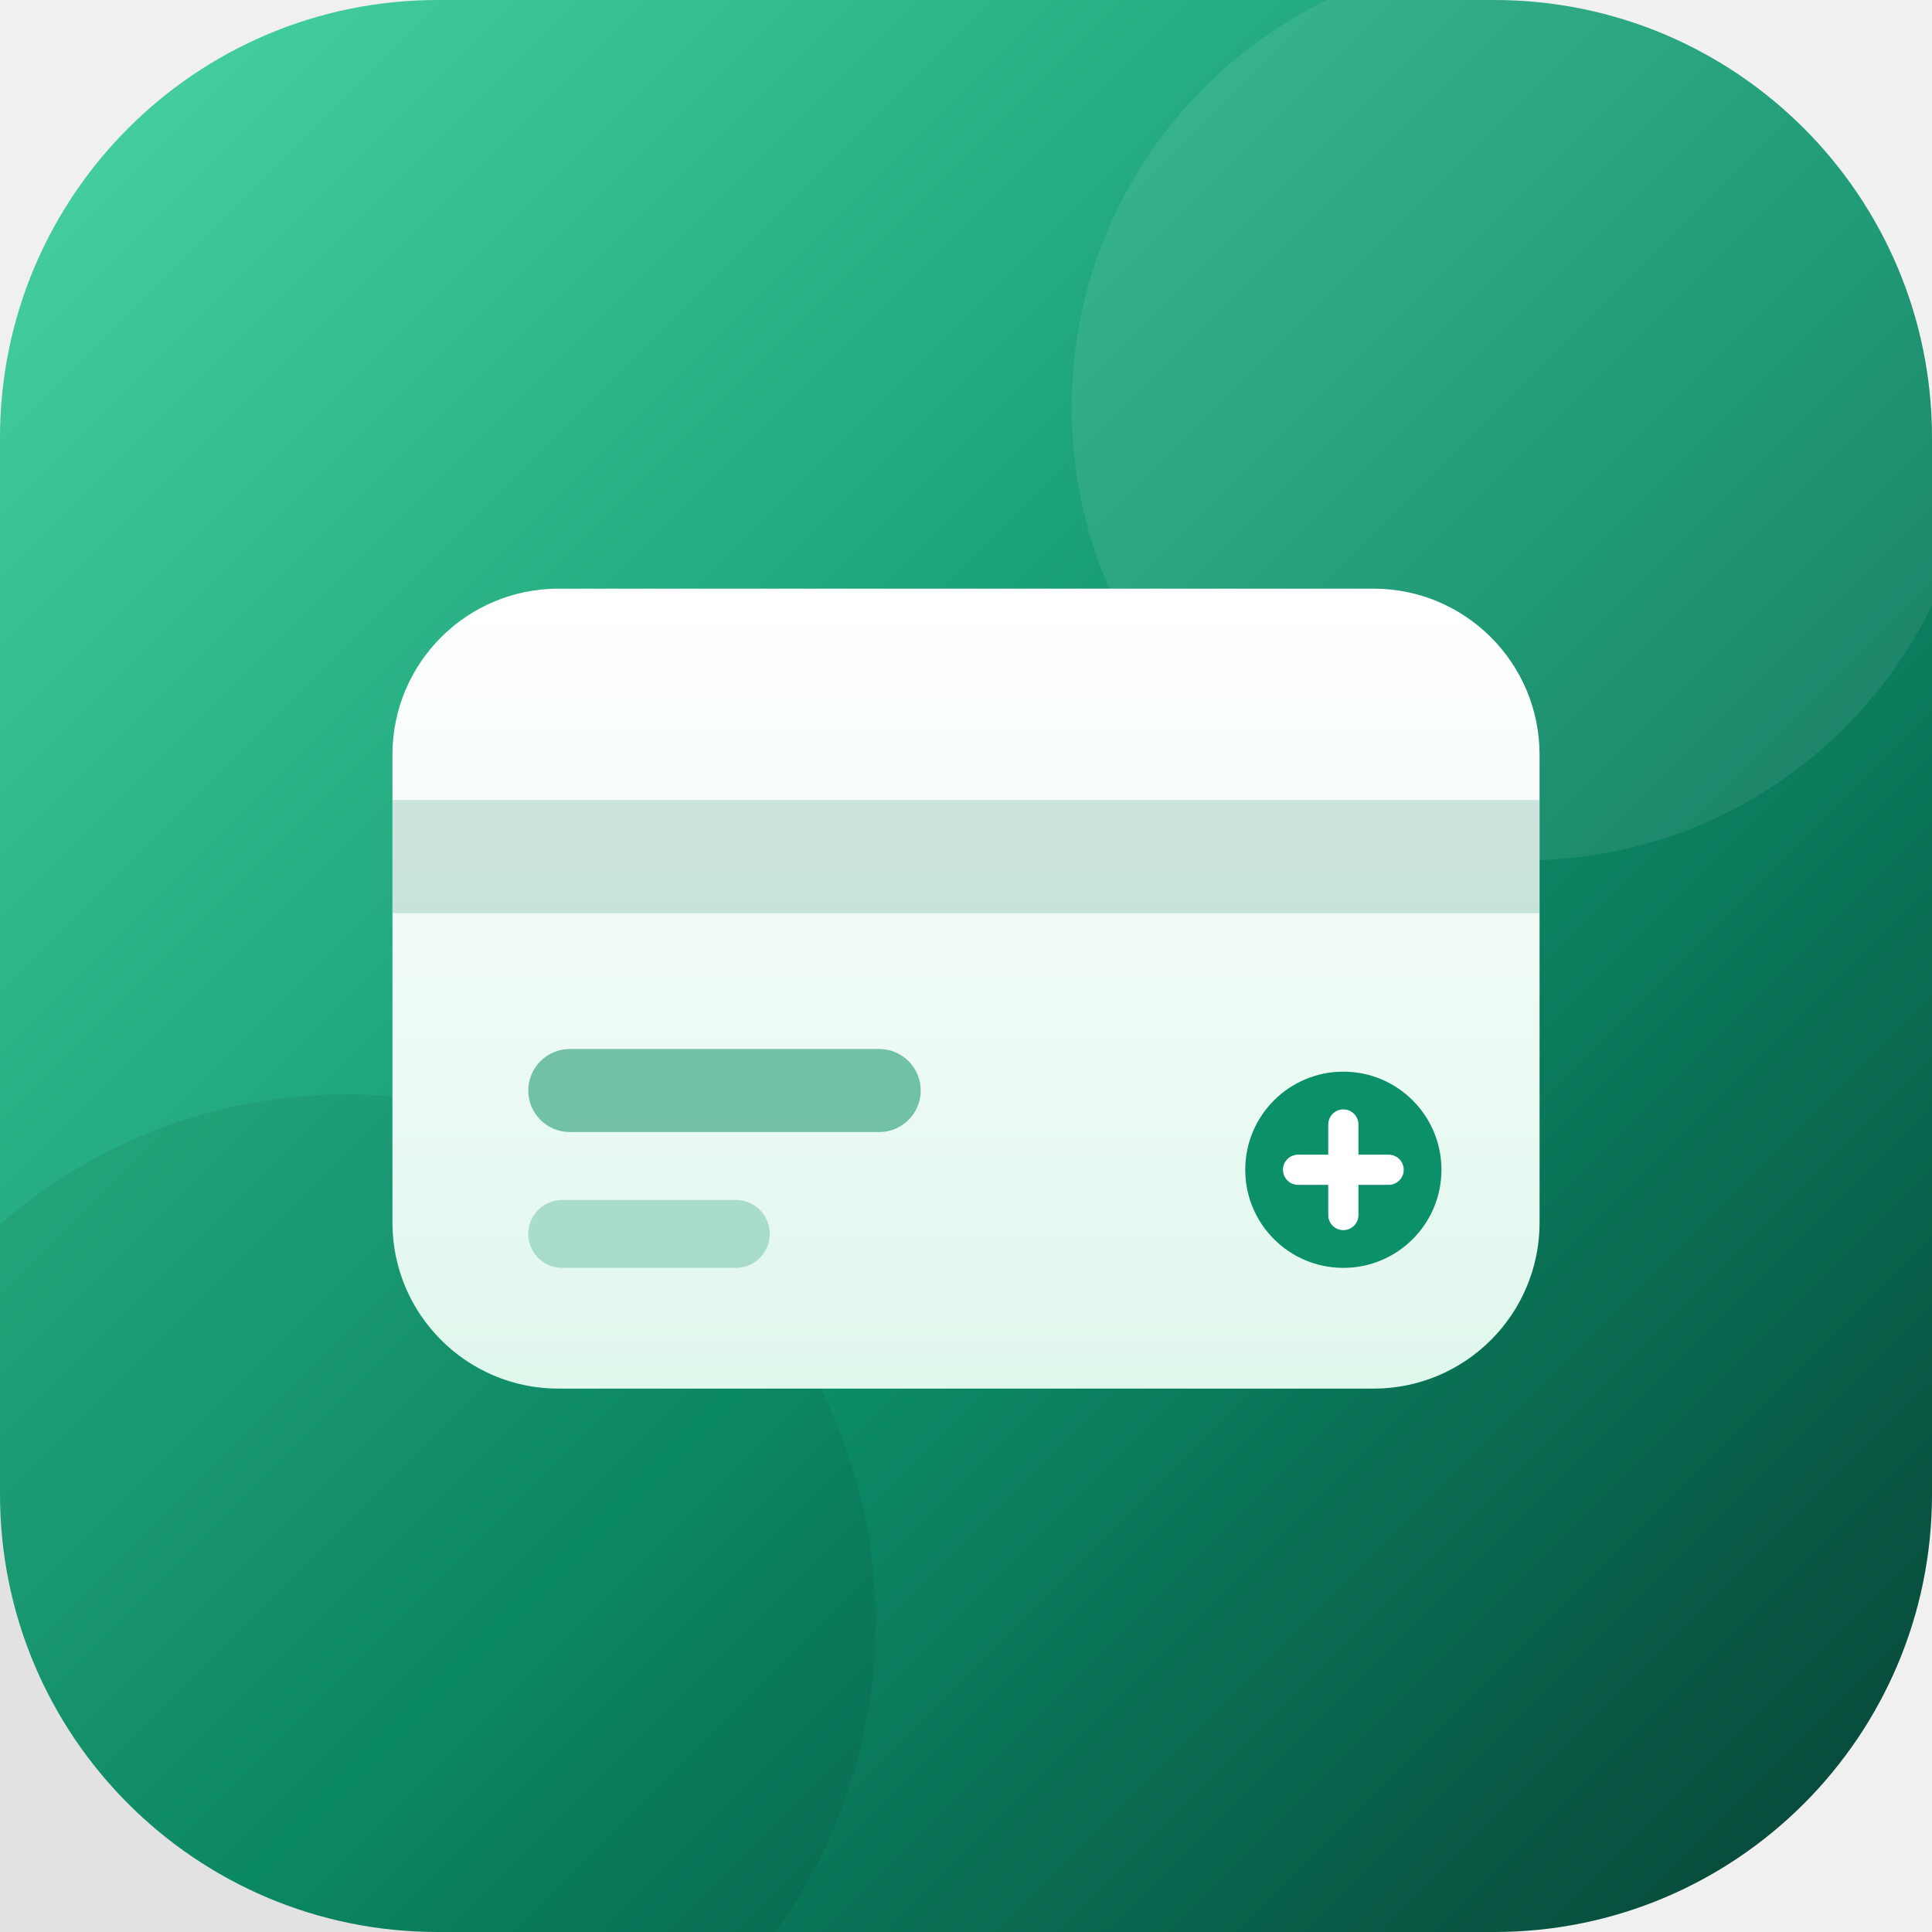
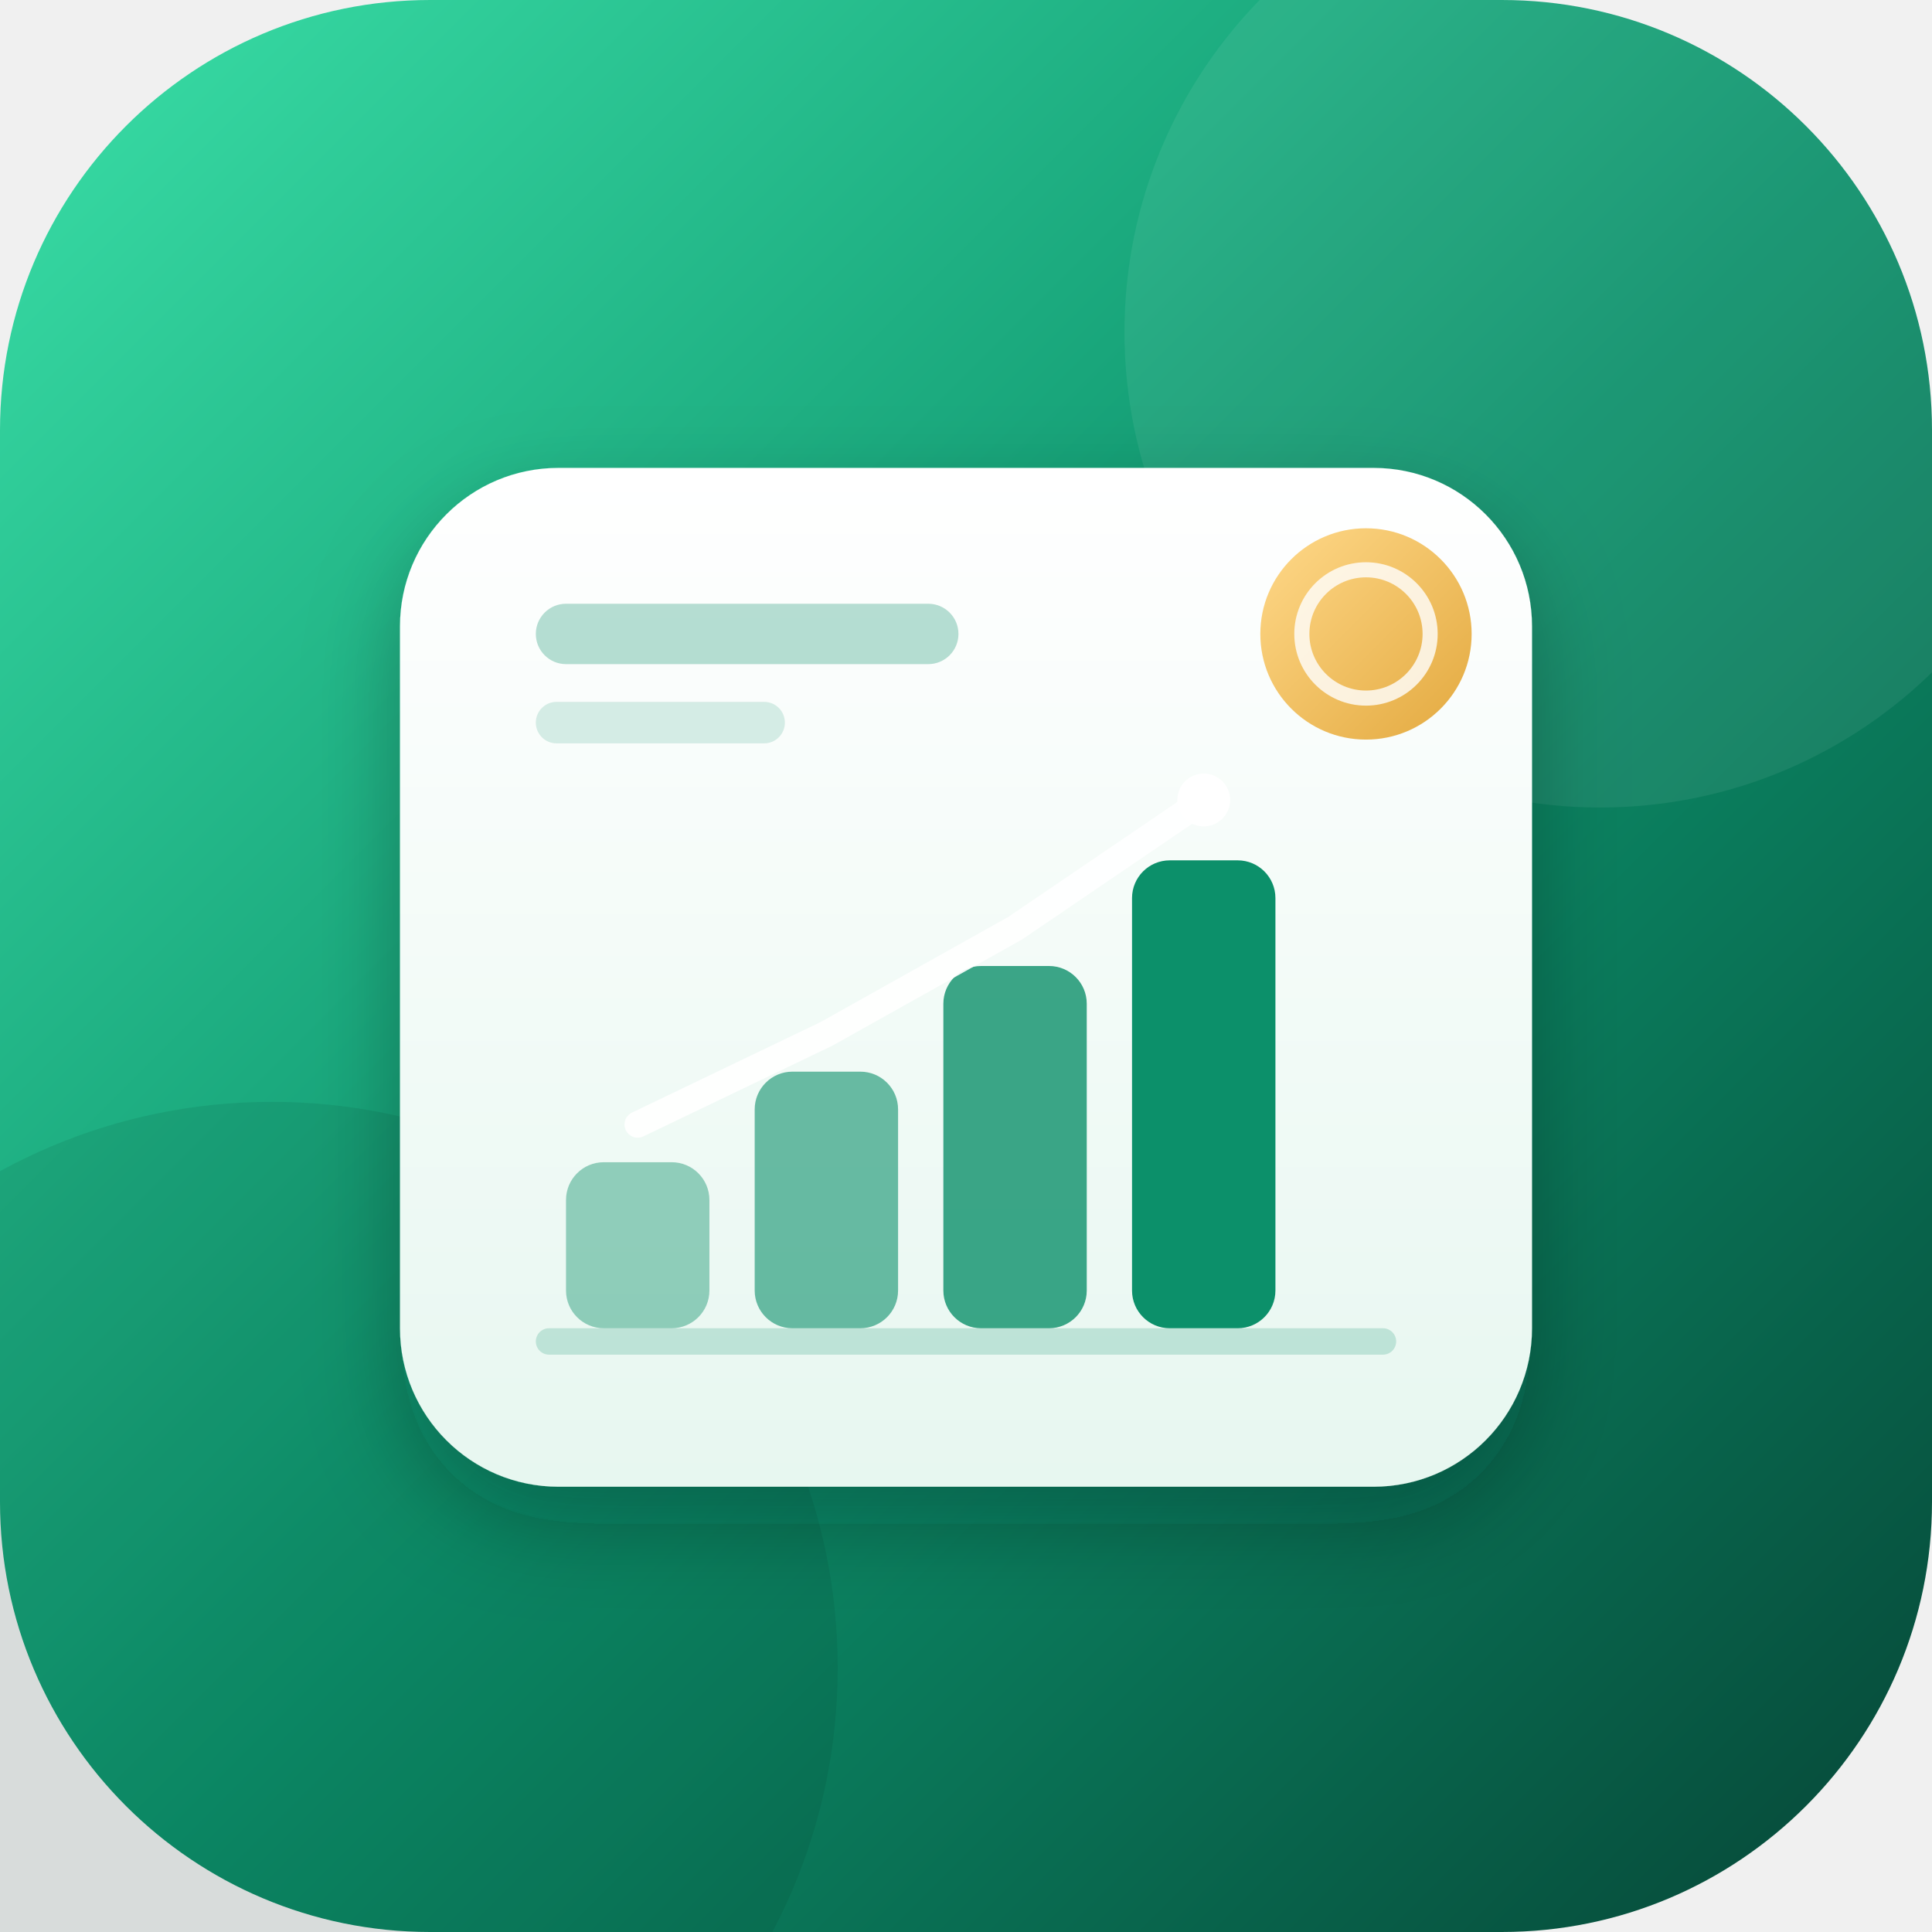
<svg xmlns="http://www.w3.org/2000/svg" viewBox="0 0 512 512" width="512" height="512">
  <defs>
    <linearGradient id="bg" x1="0" y1="0" x2="1" y2="1">
-       <stop offset="0" stop-color="#4bd6a6" />
-       <stop offset="0.55" stop-color="#0c906a" />
-       <stop offset="1" stop-color="#074034" />
+       <stop offset="0" stop-color="#3BE0A8" />
+       <stop offset="0.52" stop-color="#0C906A" />
+       <stop offset="1" stop-color="#064536" />
    </linearGradient>
    <linearGradient id="card" x1="0" y1="0" x2="0" y2="1">
-       <stop offset="0" stop-color="#ffffff" />
-       <stop offset="1" stop-color="#dff7ec" />
+       <stop offset="0" stop-color="#FFFFFF" />
+       <stop offset="1" stop-color="#E7F7F0" />
    </linearGradient>
+     <linearGradient id="gold" x1="0" y1="0" x2="1" y2="1">
+       <stop offset="0" stop-color="#FFD98A" />
+       <stop offset="1" stop-color="#E3A93F" />
+     </linearGradient>
+     <filter id="shadow" x="-30%" y="-30%" width="160%" height="160%">
+       <feDropShadow dx="0" dy="10" stdDeviation="12" flood-color="#02271F" flood-opacity="0.28" />
+     </filter>
  </defs>
-   <rect width="512" height="512" rx="116" fill="url(#bg)" />
-   <circle cx="404" cy="108" r="120" fill="#ffffff" opacity="0.08" />
-   <circle cx="92" cy="430" r="140" fill="#000000" opacity="0.06" />
-   <g transform="translate(0 6)">
-     <rect x="104" y="150" width="304" height="212" rx="44" fill="url(#card)" />
-     <rect x="104" y="206" width="304" height="30" fill="#0b7357" opacity="0.18" />
-     <rect x="140" y="272" width="104" height="22" rx="11" fill="#0c906a" opacity="0.55" />
-     <rect x="140" y="312" width="64" height="18" rx="9" fill="#0c906a" opacity="0.28" />
-     <circle cx="356" cy="304" r="26" fill="#0c906a" />
-     <path d="M344 304h24M356 292v24" stroke="#ffffff" stroke-width="8" stroke-linecap="round" />
+   <rect width="512" height="512" rx="114" fill="url(#bg)" />
+   <circle cx="424" cy="88" r="126" fill="#FFFFFF" opacity="0.07" />
+   <circle cx="72" cy="442" r="150" fill="#022B22" opacity="0.10" />
+   <g filter="url(#shadow)">
+     <rect x="106" y="124" width="300" height="270" rx="42" fill="url(#card)" />
  </g>
+   <rect x="142" y="160" width="112" height="16" rx="8" fill="#0C906A" opacity="0.30" />
+   <rect x="142" y="186" width="66" height="11" rx="5.5" fill="#0C906A" opacity="0.16" />
+   <circle cx="362" cy="168" r="28" fill="url(#gold)" />
+   <circle cx="362" cy="168" r="17" fill="none" stroke="#FFFFFF" stroke-opacity="0.8" stroke-width="4" />
+   <rect x="142" y="352" width="228" height="7" rx="3.5" fill="#0C906A" opacity="0.20" />
+   <rect x="150" y="308" width="38" height="44" rx="10" fill="#0C906A" opacity="0.42" />
+   <rect x="200" y="284" width="38" height="68" rx="10" fill="#0C906A" opacity="0.60" />
+   <rect x="250" y="256" width="38" height="96" rx="10" fill="#0C906A" opacity="0.80" />
+   <rect x="300" y="228" width="38" height="124" rx="10" fill="#0C906A" />
+   <path d="M169 298 L219 274 L269 246 L319 212" fill="none" stroke="#FFFFFF" stroke-opacity="0.92" stroke-width="7" stroke-linecap="round" stroke-linejoin="round" />
+   <circle cx="319" cy="212" r="7" fill="#FFFFFF" />
</svg>
